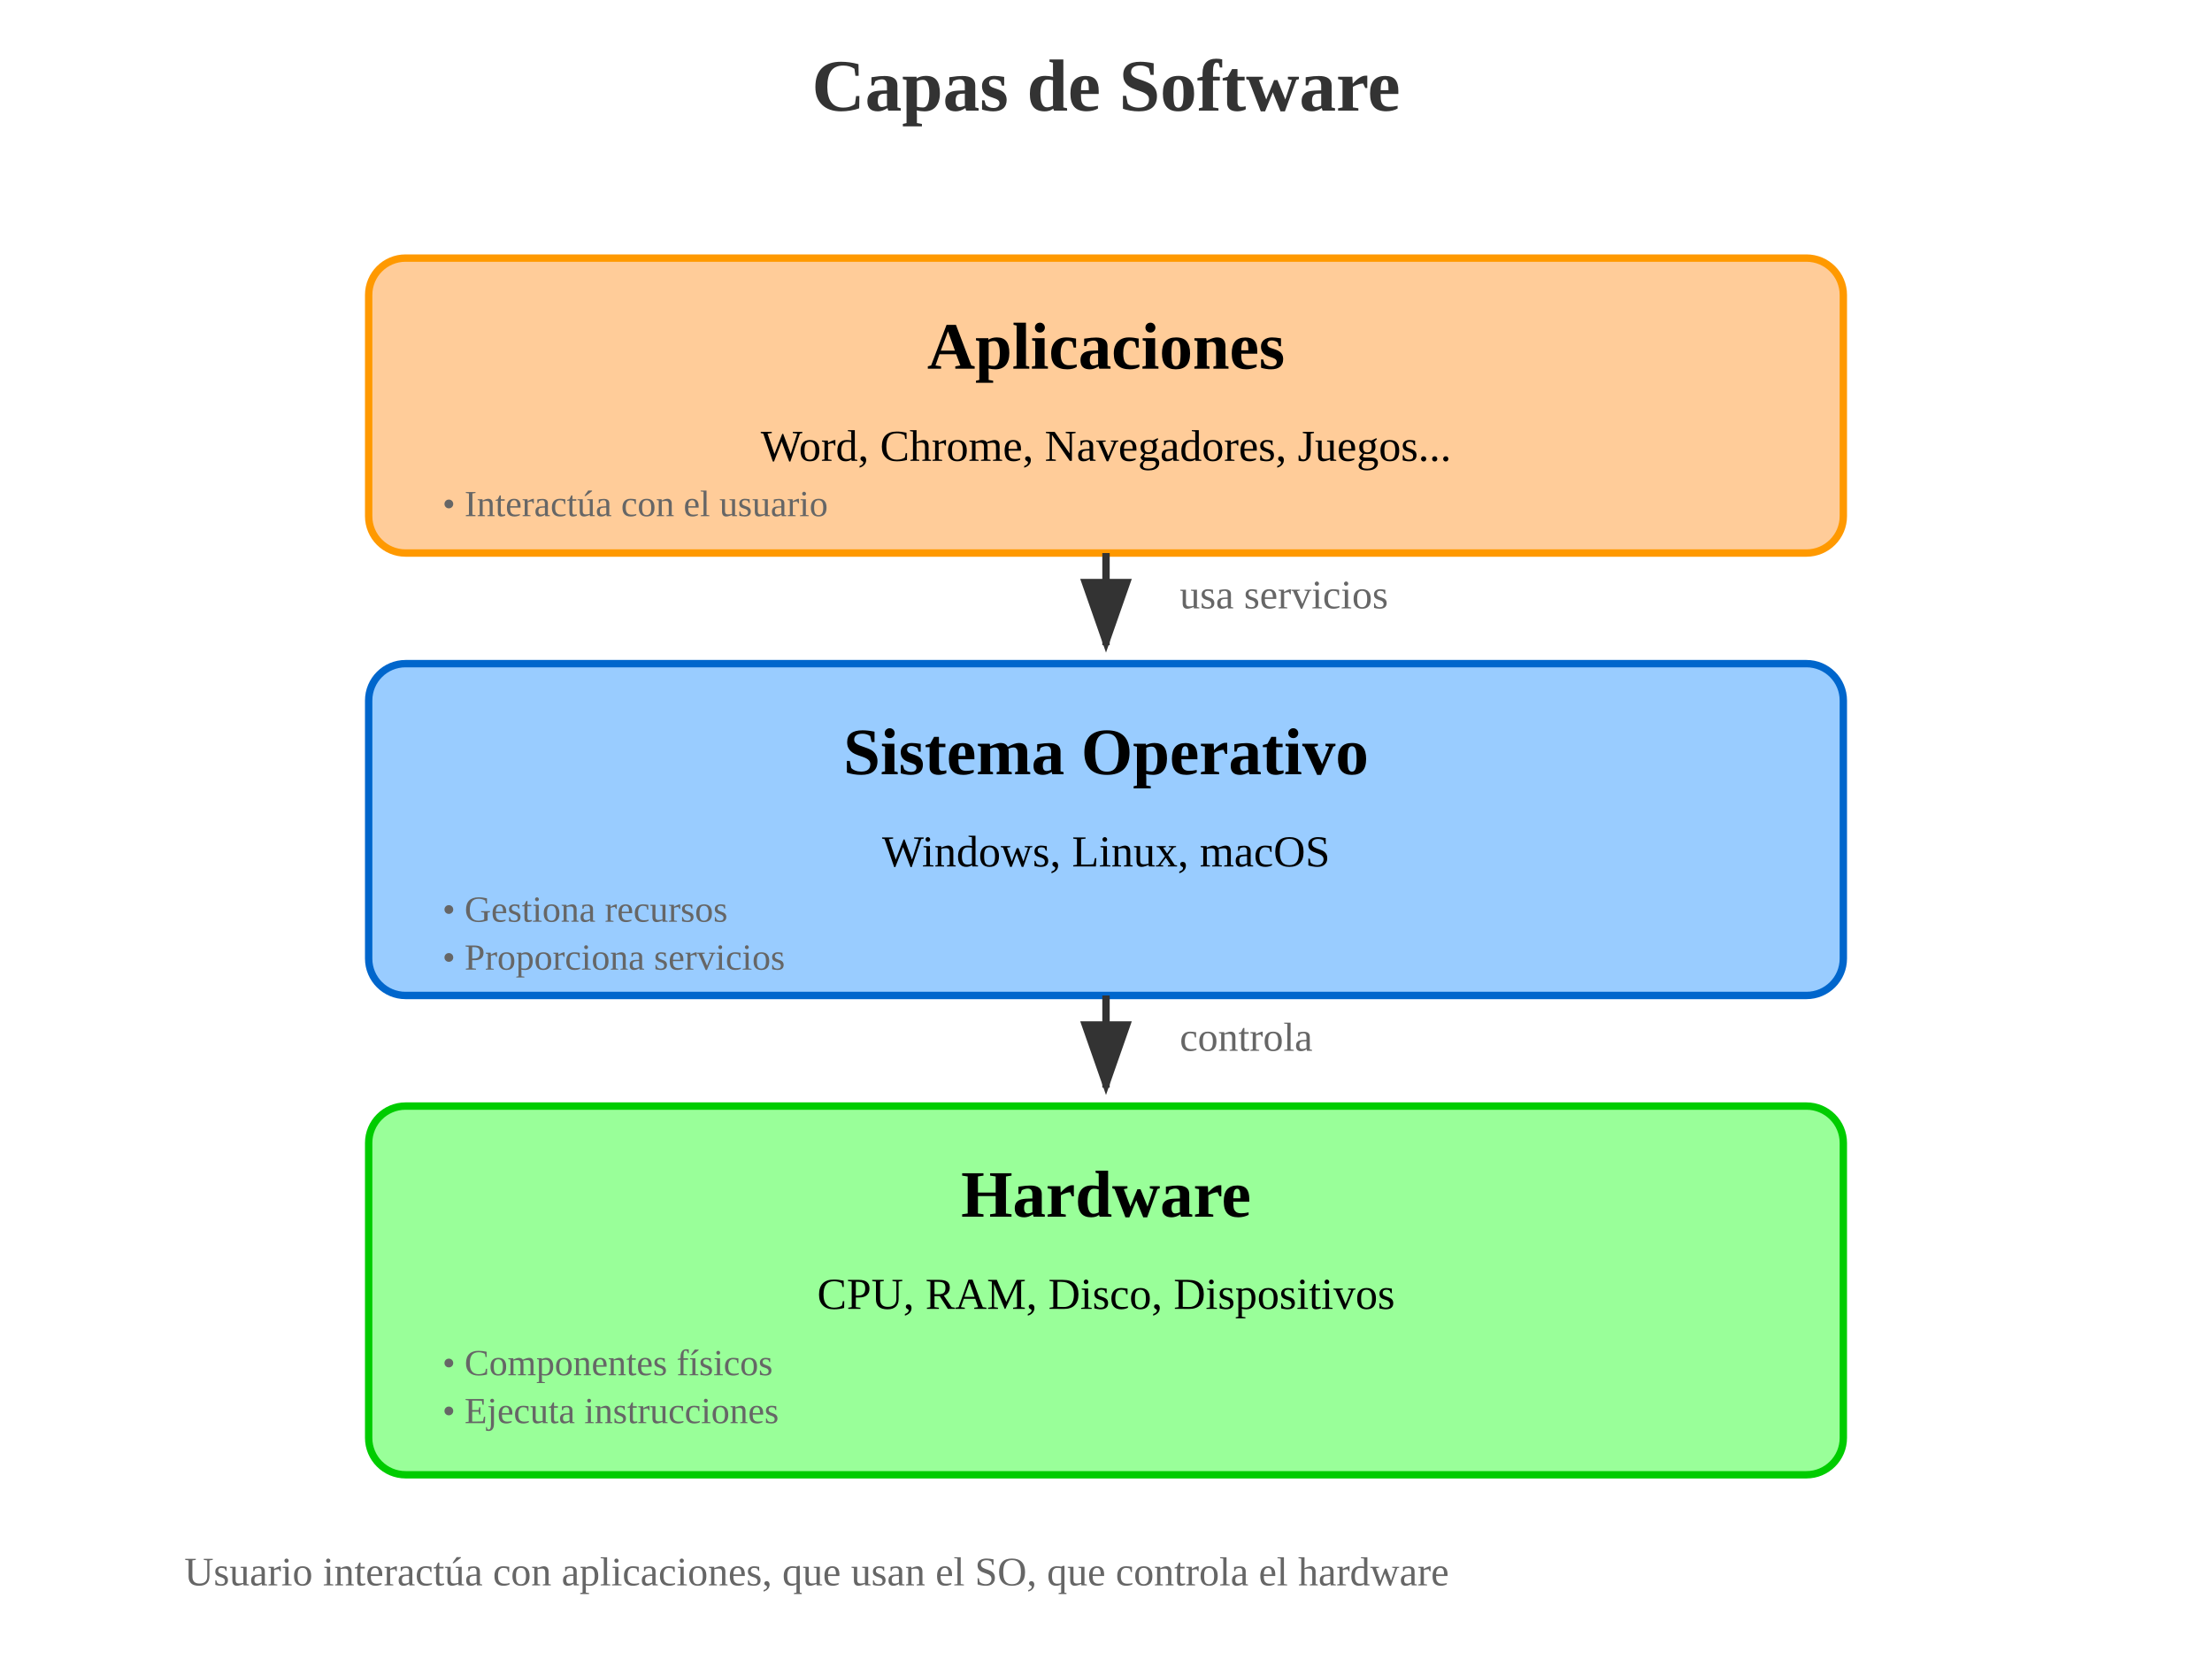
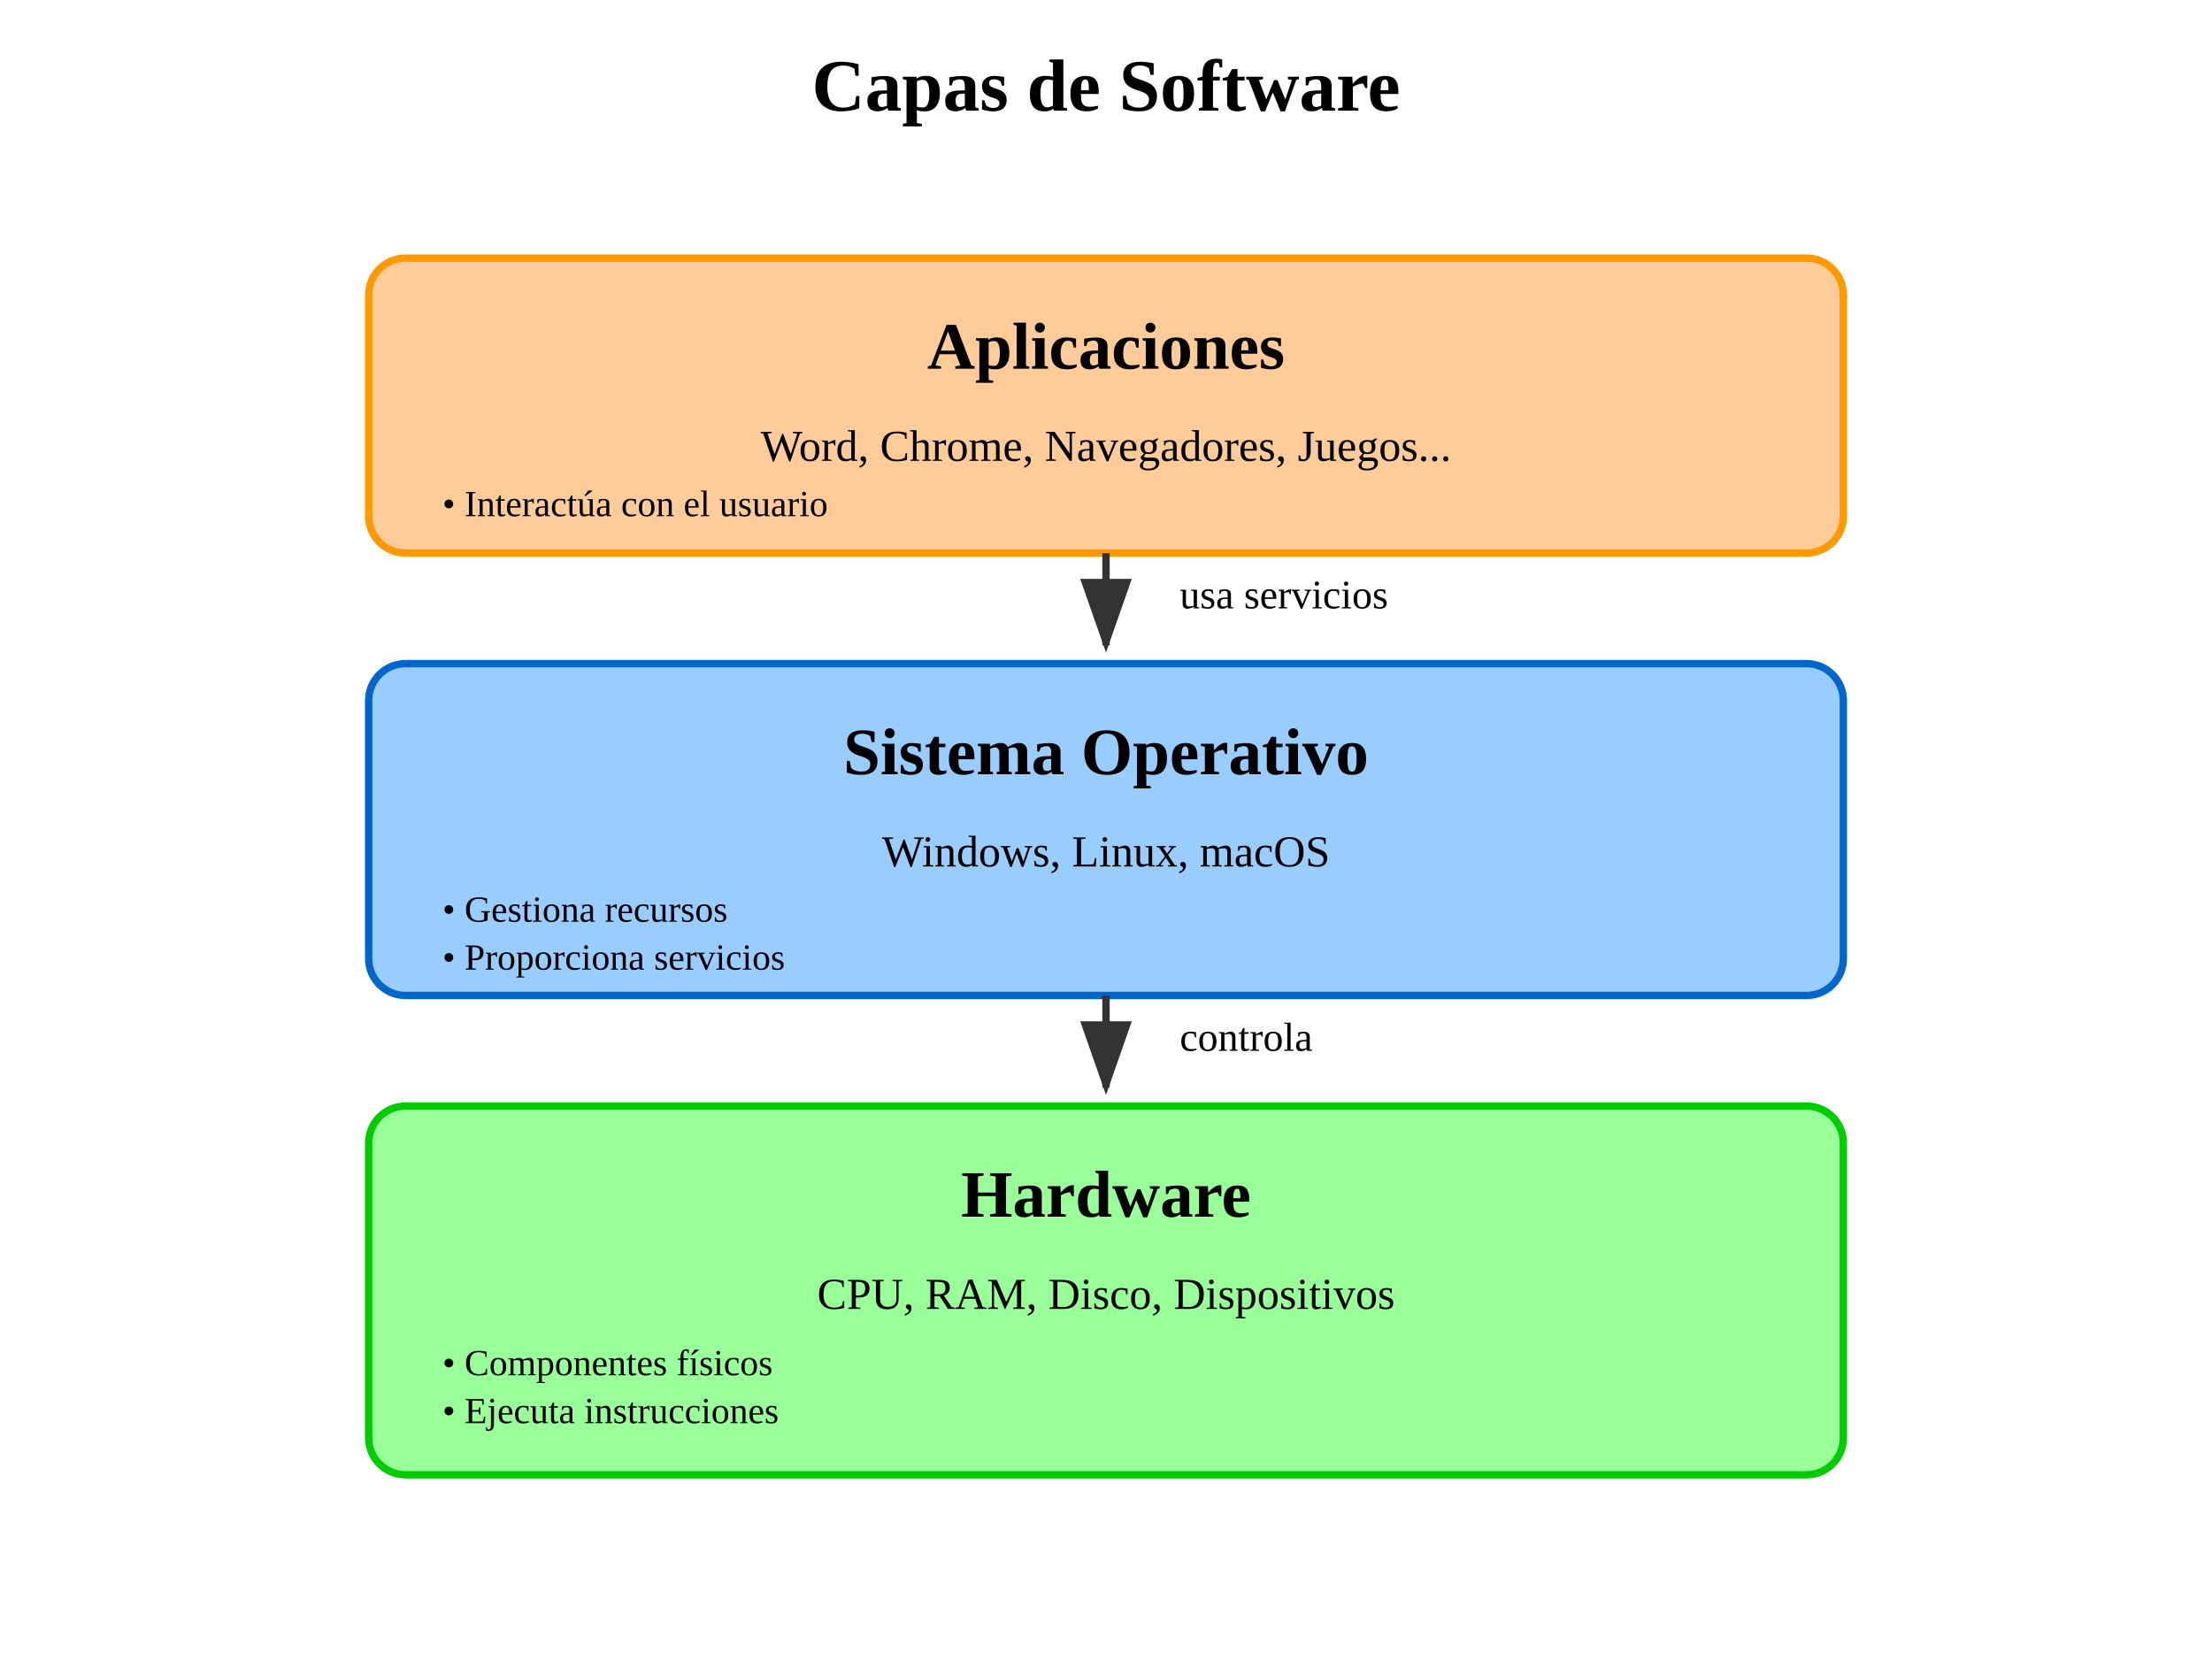
- <svg xmlns="http://www.w3.org/2000/svg" viewBox="0 0 600 450">
-   <defs>
+ <svg xmlns="http://www.w3.org/2000/svg" viewBox="0 0 600 450" version="1.1" id="svg15">
+   <defs id="defs1">
    <marker id="arrow" markerWidth="10" markerHeight="7" refX="9" refY="3.5" orient="auto">
-       <polygon points="0 0, 10 3.5, 0 7" fill="#333" />
+       <polygon points="0 0, 10 3.5, 0 7" fill="#333" id="polygon1" />
    </marker>
  </defs>
-   <text x="300" y="30" font-size="20" font-weight="bold" text-anchor="middle" fill="#333">Capas de Software</text>
-   <rect x="100" y="70" width="400" height="80" rx="10" fill="#ffcc99" stroke="#ff9900" stroke-width="2" />
-   <text x="300" y="100" font-size="18" font-weight="bold" text-anchor="middle">Aplicaciones</text>
-   <text x="300" y="125" font-size="12" text-anchor="middle">Word, Chrome, Navegadores, Juegos...</text>
-   <text x="120" y="140" font-size="10" fill="#666">• Interactúa con el usuario</text>
-   <rect x="100" y="180" width="400" height="90" rx="10" fill="#99ccff" stroke="#0066cc" stroke-width="2" />
-   <text x="300" y="210" font-size="18" font-weight="bold" text-anchor="middle">Sistema Operativo</text>
-   <text x="300" y="235" font-size="12" text-anchor="middle">Windows, Linux, macOS</text>
-   <text x="120" y="250" font-size="10" fill="#666">• Gestiona recursos</text>
-   <text x="120" y="263" font-size="10" fill="#666">• Proporciona servicios</text>
-   <rect x="100" y="300" width="400" height="100" rx="10" fill="#99ff99" stroke="#00cc00" stroke-width="2" />
-   <text x="300" y="330" font-size="18" font-weight="bold" text-anchor="middle">Hardware</text>
-   <text x="300" y="355" font-size="12" text-anchor="middle">CPU, RAM, Disco, Dispositivos</text>
-   <text x="120" y="373" font-size="10" fill="#666">• Componentes físicos</text>
-   <text x="120" y="386" font-size="10" fill="#666">• Ejecuta instrucciones</text>
-   <line x1="300" y1="150" x2="300" y2="175" stroke="#333" stroke-width="2" marker-end="url(#arrow)" />
-   <text x="320" y="165" font-size="11" fill="#666">usa servicios</text>
-   <line x1="300" y1="270" x2="300" y2="295" stroke="#333" stroke-width="2" marker-end="url(#arrow)" />
-   <text x="320" y="285" font-size="11" fill="#666">controla</text>
-   <text x="50" y="430" font-size="11" fill="#666">Usuario interactúa con aplicaciones, que usan el SO, que controla el hardware</text>
+   <text x="300" y="30" font-size="20" font-weight="bold" text-anchor="middle" fill="#333" id="text1" style="fill:#000000">Capas de Software</text>
+   <rect x="100" y="70" width="400" height="80" rx="10" fill="#ffcc99" stroke="#ff9900" stroke-width="2" id="rect1" />
+   <text x="300" y="100" font-size="18" font-weight="bold" text-anchor="middle" id="text2">Aplicaciones</text>
+   <text x="300" y="125" font-size="12" text-anchor="middle" id="text3">Word, Chrome, Navegadores, Juegos...</text>
+   <text x="120" y="140" font-size="10" fill="#666" id="text4" style="fill:#000000">• Interactúa con el usuario</text>
+   <rect x="100" y="180" width="400" height="90" rx="10" fill="#99ccff" stroke="#0066cc" stroke-width="2" id="rect4" />
+   <text x="300" y="210" font-size="18" font-weight="bold" text-anchor="middle" id="text5">Sistema Operativo</text>
+   <text x="300" y="235" font-size="12" text-anchor="middle" id="text6">Windows, Linux, macOS</text>
+   <text x="120" y="250" font-size="10" fill="#666" id="text7" style="fill:#000000">• Gestiona recursos</text>
+   <text x="120" y="263" font-size="10" fill="#666" id="text8" style="fill:#000000">• Proporciona servicios</text>
+   <rect x="100" y="300" width="400" height="100" rx="10" fill="#99ff99" stroke="#00cc00" stroke-width="2" id="rect8" />
+   <text x="300" y="330" font-size="18" font-weight="bold" text-anchor="middle" id="text9">Hardware</text>
+   <text x="300" y="355" font-size="12" text-anchor="middle" id="text10">CPU, RAM, Disco, Dispositivos</text>
+   <text x="120" y="373" font-size="10" fill="#666" id="text11" style="fill:#000000">• Componentes físicos</text>
+   <text x="120" y="386" font-size="10" fill="#666" id="text12" style="fill:#000000">• Ejecuta instrucciones</text>
+   <line x1="300" y1="150" x2="300" y2="175" stroke="#333" stroke-width="2" marker-end="url(#arrow)" id="line12" />
+   <text x="320" y="165" font-size="11" fill="#666" id="text13" style="fill:#000000">usa servicios</text>
+   <line x1="300" y1="270" x2="300" y2="295" stroke="#333" stroke-width="2" marker-end="url(#arrow)" id="line13" />
+   <text x="320" y="285" font-size="11" fill="#666" id="text14" style="fill:#000000">controla</text>
</svg>
